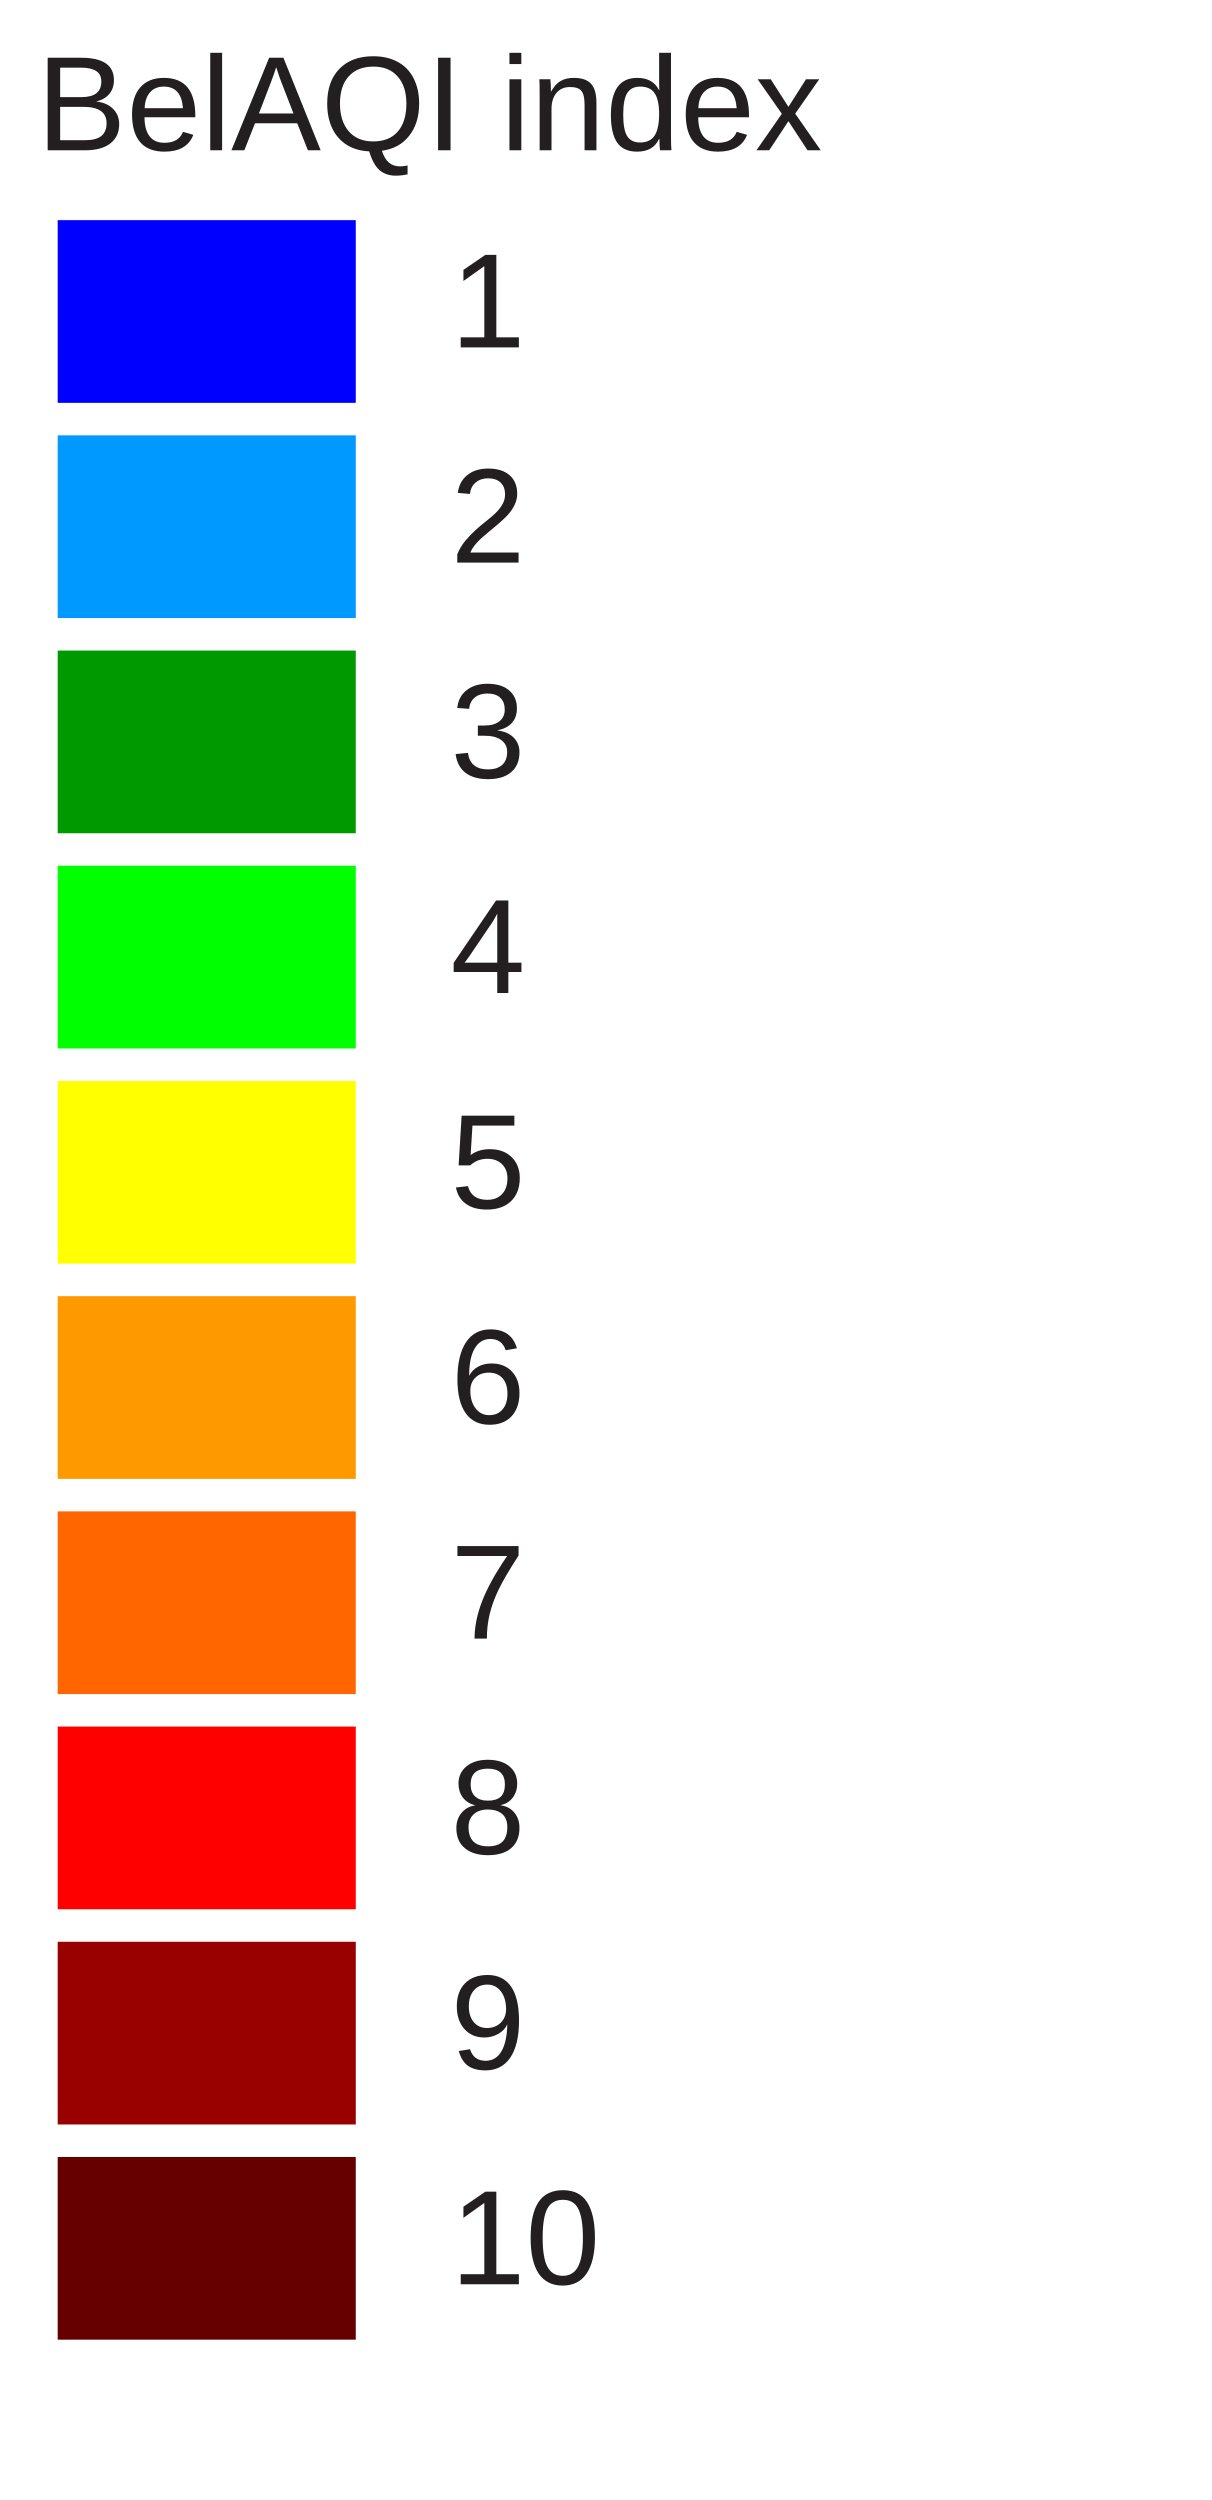
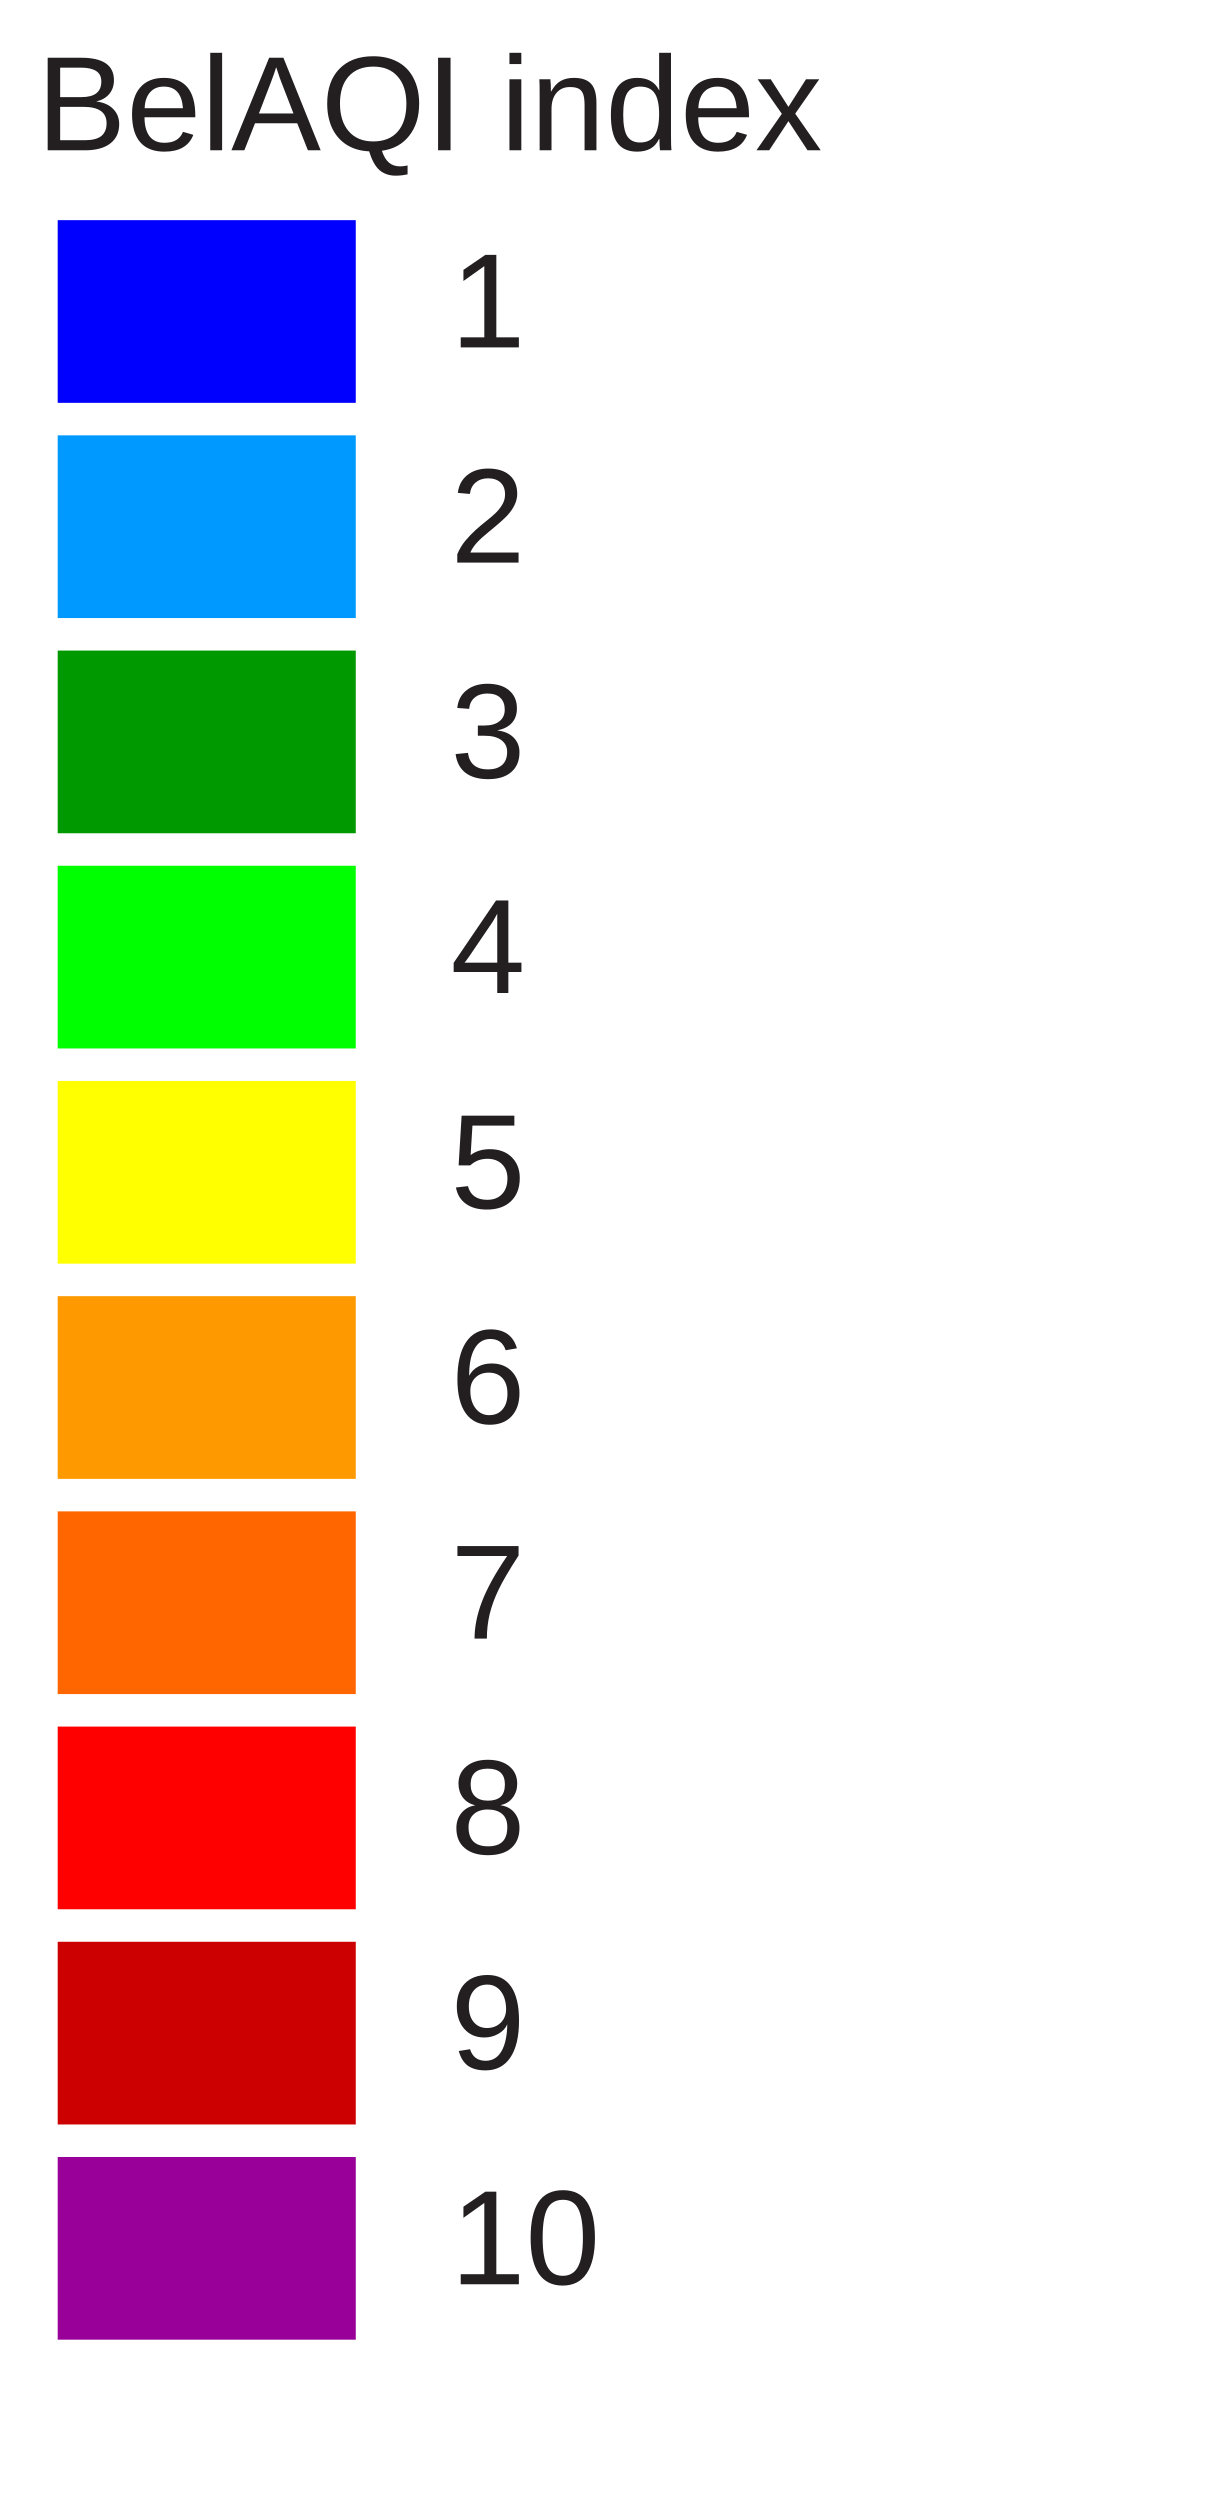
<svg xmlns="http://www.w3.org/2000/svg" version="1.1" id="Layer_1" x="0px" y="0px" width="126px" height="260px" viewBox="0 0 126 260" enable-background="new 0 0 126 260" xml:space="preserve">
  <rect x="6" y="22.896" fill="#0000FF" width="31" height="19" />
  <rect x="6" y="45.277" fill="#0099FF" width="31" height="19" />
  <rect x="6" y="67.659" fill="#009900" width="31" height="19" />
  <rect x="6" y="90.04" fill="#00FF00" width="31" height="19" />
  <rect x="6" y="112.421" fill="#FFFF00" width="31" height="19" />
  <rect x="6" y="134.802" fill="#FF9900" width="31" height="19" />
  <rect x="6" y="157.183" fill="#FF6600" width="31" height="19" />
  <rect x="6" y="179.564" fill="#FF0000" width="31" height="19" />
-   <rect x="6" y="201.945" fill="#990000" width="31" height="19" />
-   <rect x="6" y="224.326" fill="#660000" width="31" height="19" />
+   <rect x="6" y="201.945" fill="#CC0000" width="31" height="19" />
+   <rect x="6" y="224.326" fill="#990099" width="31" height="19" />
  <text transform="matrix(1 0 0 1 46.853 36.1304)" fill="#231F20" font-family="Arial" font-size="14">1</text>
  <text transform="matrix(1 0 0 1 46.853 58.5112)" fill="#231F20" font-family="Arial" font-size="14">2</text>
  <text transform="matrix(1 0 0 1 46.853 80.8926)" fill="#231F20" font-family="Arial" font-size="14">3</text>
  <text transform="matrix(1 0 0 1 46.853 103.2734)" fill="#231F20" font-family="Arial" font-size="14">4</text>
  <text transform="matrix(1 0 0 1 46.853 125.6548)" fill="#231F20" font-family="Arial" font-size="14">5</text>
  <text transform="matrix(1 0 0 1 46.853 148.0352)" fill="#231F20" font-family="Arial" font-size="14">6</text>
  <text transform="matrix(1 0 0 1 46.853 170.417)" fill="#231F20" font-family="Arial" font-size="14">7</text>
  <text transform="matrix(1 0 0 1 46.853 192.7988)" fill="#231F20" font-family="Arial" font-size="14">8</text>
  <text transform="matrix(1 0 0 1 46.853 215.1797)" fill="#231F20" font-family="Arial" font-size="14">9</text>
  <text transform="matrix(1 0 0 1 46.853 237.5605)" fill="#231F20" font-family="Arial" font-size="14">10</text>
  <text font-size="14" font-family="Arial" transform="translate(3.8027 15.631)" fill="#231F20">BelAQI index</text>
</svg>
